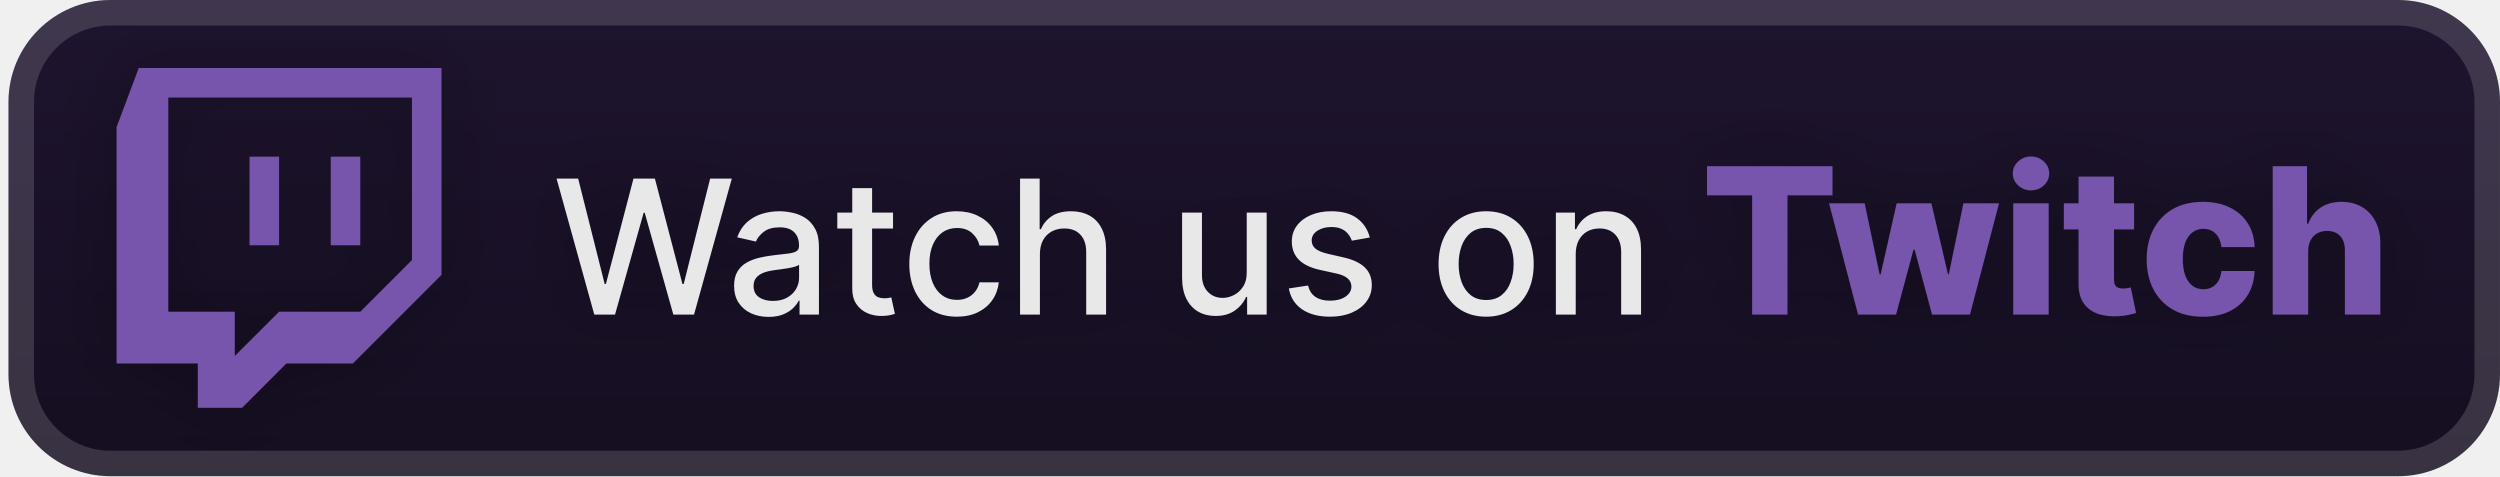
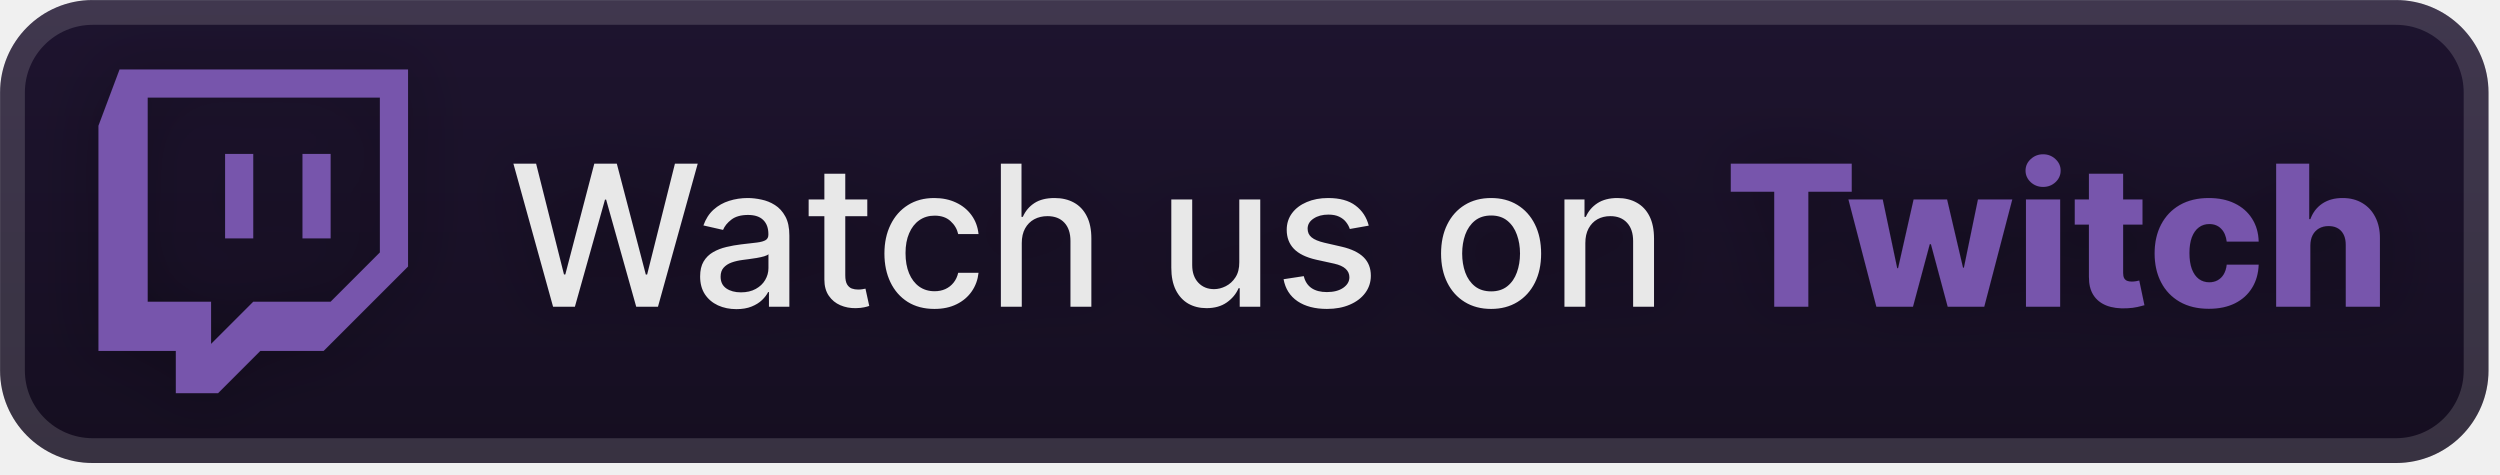
- <svg xmlns="http://www.w3.org/2000/svg" width="147" height="28" viewBox="0 0 147 28" fill="none">
+ <svg xmlns="http://www.w3.org/2000/svg" width="216" height="41" viewBox="0 0 216 41" fill="none">
  <g clip-path="url(#clip0_28_2764)">
-     <rect x="0.499" y="-7.62939e-06" width="146.5" height="28" rx="6" fill="url(#paint0_linear_28_2764)" />
+     <rect x="0.006" y="0.003" width="215.001" height="40.001" rx="8" fill="url(#paint0_linear_28_2764)" />
    <g filter="url(#filter0_d_28_2764)">
-       <path d="M8.159 4L6.856 7.474V21.37H11.631V23.977H14.238L16.842 21.37H20.75L25.961 16.161V4H8.159ZM9.895 5.736H24.224V15.29L21.184 18.331H16.409L13.805 20.934V18.331H9.895V5.736ZM14.672 14.423H16.409V9.212H14.672V14.423ZM19.448 14.423H21.184V9.212H19.448V14.423Z" fill="#7755AC" />
+       <path d="M10.33 6.003L8.506 10.867V30.322H15.191V33.972H18.841L22.487 30.322H27.958L35.254 23.029V6.003H10.33ZM12.76 8.433H32.822V21.81L28.566 26.067H21.88L18.235 29.712V26.067H12.76V8.433ZM19.448 20.596H21.88V13.3H19.448V20.596ZM26.134 20.596H28.566V13.3H26.134V20.596Z" fill="#7755AC" />
    </g>
    <g filter="url(#filter1_d_28_2764)">
-       <path d="M34.945 18.5L32.726 10.5H33.995L35.554 16.695H35.628L37.249 10.5H38.507L40.128 16.699H40.202L41.757 10.5H43.031L40.808 18.5H39.593L37.909 12.508H37.847L36.163 18.5H34.945ZM45.193 18.633C44.812 18.633 44.469 18.562 44.161 18.422C43.854 18.279 43.611 18.072 43.431 17.801C43.254 17.53 43.165 17.198 43.165 16.805C43.165 16.466 43.23 16.188 43.361 15.969C43.491 15.75 43.667 15.577 43.888 15.449C44.109 15.322 44.357 15.225 44.63 15.16C44.904 15.095 45.182 15.046 45.466 15.012C45.825 14.97 46.117 14.936 46.341 14.91C46.565 14.882 46.728 14.836 46.829 14.773C46.931 14.711 46.982 14.609 46.982 14.469V14.441C46.982 14.1 46.885 13.836 46.693 13.648C46.502 13.461 46.219 13.367 45.841 13.367C45.448 13.367 45.138 13.454 44.911 13.629C44.687 13.801 44.532 13.992 44.447 14.203L43.349 13.953C43.479 13.588 43.669 13.294 43.919 13.07C44.172 12.844 44.462 12.68 44.79 12.578C45.118 12.474 45.464 12.422 45.825 12.422C46.065 12.422 46.319 12.45 46.587 12.508C46.858 12.562 47.111 12.664 47.345 12.812C47.582 12.961 47.776 13.173 47.927 13.449C48.078 13.723 48.154 14.078 48.154 14.516V18.5H47.013V17.68H46.966C46.891 17.831 46.777 17.979 46.626 18.125C46.475 18.271 46.281 18.392 46.044 18.488C45.807 18.585 45.523 18.633 45.193 18.633ZM45.447 17.695C45.769 17.695 46.045 17.631 46.275 17.504C46.506 17.376 46.682 17.21 46.802 17.004C46.924 16.796 46.986 16.573 46.986 16.336V15.562C46.944 15.604 46.863 15.643 46.743 15.68C46.626 15.713 46.492 15.743 46.341 15.77C46.19 15.793 46.043 15.815 45.9 15.836C45.756 15.854 45.637 15.87 45.54 15.883C45.314 15.911 45.107 15.96 44.919 16.027C44.734 16.095 44.586 16.193 44.474 16.32C44.364 16.445 44.31 16.612 44.31 16.82C44.31 17.109 44.417 17.328 44.63 17.477C44.844 17.622 45.116 17.695 45.447 17.695ZM52.51 12.5V13.438H49.233V12.5H52.51ZM50.112 11.062H51.279V16.738C51.279 16.965 51.313 17.135 51.381 17.25C51.449 17.362 51.536 17.439 51.643 17.48C51.752 17.52 51.871 17.539 51.998 17.539C52.092 17.539 52.174 17.532 52.244 17.52C52.315 17.506 52.369 17.496 52.408 17.488L52.619 18.453C52.552 18.479 52.455 18.505 52.33 18.531C52.205 18.56 52.049 18.576 51.862 18.578C51.554 18.583 51.268 18.529 51.002 18.414C50.737 18.299 50.522 18.122 50.358 17.883C50.194 17.643 50.112 17.342 50.112 16.98V11.062ZM56.265 18.621C55.684 18.621 55.184 18.49 54.765 18.227C54.348 17.961 54.028 17.595 53.804 17.129C53.58 16.663 53.468 16.129 53.468 15.527C53.468 14.918 53.583 14.38 53.812 13.914C54.041 13.445 54.364 13.079 54.781 12.816C55.197 12.553 55.688 12.422 56.253 12.422C56.709 12.422 57.115 12.507 57.472 12.676C57.829 12.842 58.116 13.077 58.335 13.379C58.557 13.681 58.688 14.034 58.73 14.438H57.593C57.531 14.156 57.387 13.914 57.163 13.711C56.942 13.508 56.645 13.406 56.273 13.406C55.947 13.406 55.662 13.492 55.417 13.664C55.175 13.833 54.986 14.075 54.851 14.391C54.715 14.703 54.648 15.073 54.648 15.5C54.648 15.938 54.714 16.315 54.847 16.633C54.98 16.951 55.167 17.197 55.409 17.371C55.654 17.546 55.942 17.633 56.273 17.633C56.494 17.633 56.695 17.592 56.874 17.512C57.057 17.428 57.209 17.31 57.331 17.156C57.456 17.003 57.544 16.818 57.593 16.602H58.73C58.688 16.99 58.562 17.336 58.351 17.641C58.14 17.945 57.857 18.185 57.503 18.359C57.152 18.534 56.739 18.621 56.265 18.621ZM61.147 14.938V18.5H59.979V10.5H61.131V13.477H61.205C61.346 13.154 61.561 12.897 61.85 12.707C62.139 12.517 62.517 12.422 62.983 12.422C63.394 12.422 63.754 12.507 64.061 12.676C64.371 12.845 64.61 13.098 64.779 13.434C64.951 13.767 65.037 14.184 65.037 14.684V18.5H63.869V14.824C63.869 14.384 63.756 14.043 63.529 13.801C63.303 13.556 62.988 13.434 62.584 13.434C62.308 13.434 62.061 13.492 61.842 13.609C61.626 13.727 61.455 13.898 61.33 14.125C61.208 14.349 61.147 14.62 61.147 14.938ZM73.308 16.012V12.5H74.48V18.5H73.331V17.461H73.269C73.131 17.781 72.909 18.048 72.605 18.262C72.303 18.473 71.926 18.578 71.476 18.578C71.09 18.578 70.749 18.494 70.452 18.324C70.158 18.152 69.926 17.898 69.757 17.562C69.59 17.227 69.507 16.811 69.507 16.316V12.5H70.675V16.176C70.675 16.585 70.788 16.91 71.015 17.152C71.241 17.395 71.536 17.516 71.898 17.516C72.116 17.516 72.334 17.461 72.55 17.352C72.769 17.242 72.95 17.077 73.093 16.855C73.239 16.634 73.311 16.353 73.308 16.012ZM80.545 13.965L79.487 14.152C79.442 14.017 79.372 13.888 79.276 13.766C79.182 13.643 79.054 13.543 78.893 13.465C78.731 13.387 78.529 13.348 78.287 13.348C77.957 13.348 77.681 13.422 77.459 13.57C77.238 13.716 77.127 13.905 77.127 14.137C77.127 14.337 77.201 14.499 77.35 14.621C77.498 14.743 77.738 14.844 78.069 14.922L79.022 15.141C79.574 15.268 79.985 15.465 80.256 15.73C80.527 15.996 80.662 16.341 80.662 16.766C80.662 17.125 80.558 17.445 80.35 17.727C80.144 18.005 79.856 18.224 79.487 18.383C79.119 18.542 78.694 18.621 78.209 18.621C77.537 18.621 76.989 18.478 76.565 18.191C76.14 17.902 75.88 17.492 75.783 16.961L76.912 16.789C76.983 17.083 77.127 17.306 77.346 17.457C77.565 17.605 77.85 17.68 78.201 17.68C78.584 17.68 78.89 17.6 79.119 17.441C79.349 17.28 79.463 17.083 79.463 16.852C79.463 16.664 79.393 16.506 79.252 16.379C79.114 16.251 78.902 16.155 78.615 16.09L77.6 15.867C77.04 15.74 76.626 15.536 76.358 15.258C76.092 14.979 75.959 14.626 75.959 14.199C75.959 13.845 76.058 13.535 76.256 13.27C76.454 13.004 76.727 12.797 77.076 12.648C77.425 12.497 77.825 12.422 78.276 12.422C78.924 12.422 79.434 12.562 79.807 12.844C80.179 13.122 80.425 13.496 80.545 13.965ZM87.385 18.621C86.823 18.621 86.332 18.492 85.912 18.234C85.493 17.977 85.168 17.616 84.936 17.152C84.704 16.689 84.588 16.147 84.588 15.527C84.588 14.905 84.704 14.361 84.936 13.895C85.168 13.428 85.493 13.066 85.912 12.809C86.332 12.551 86.823 12.422 87.385 12.422C87.948 12.422 88.438 12.551 88.858 12.809C89.277 13.066 89.602 13.428 89.834 13.895C90.066 14.361 90.182 14.905 90.182 15.527C90.182 16.147 90.066 16.689 89.834 17.152C89.602 17.616 89.277 17.977 88.858 18.234C88.438 18.492 87.948 18.621 87.385 18.621ZM87.389 17.641C87.754 17.641 88.056 17.544 88.295 17.352C88.535 17.159 88.712 16.902 88.826 16.582C88.944 16.262 89.002 15.909 89.002 15.523C89.002 15.141 88.944 14.789 88.826 14.469C88.712 14.146 88.535 13.887 88.295 13.691C88.056 13.496 87.754 13.398 87.389 13.398C87.022 13.398 86.717 13.496 86.475 13.691C86.235 13.887 86.057 14.146 85.94 14.469C85.825 14.789 85.768 15.141 85.768 15.523C85.768 15.909 85.825 16.262 85.94 16.582C86.057 16.902 86.235 17.159 86.475 17.352C86.717 17.544 87.022 17.641 87.389 17.641ZM92.653 14.938V18.5H91.486V12.5H92.607V13.477H92.681C92.819 13.159 93.035 12.904 93.329 12.711C93.626 12.518 94 12.422 94.45 12.422C94.859 12.422 95.217 12.508 95.525 12.68C95.832 12.849 96.07 13.102 96.24 13.438C96.409 13.773 96.493 14.189 96.493 14.684V18.5H95.325V14.824C95.325 14.389 95.212 14.05 94.986 13.805C94.759 13.557 94.448 13.434 94.052 13.434C93.781 13.434 93.54 13.492 93.329 13.609C93.121 13.727 92.956 13.898 92.833 14.125C92.713 14.349 92.653 14.62 92.653 14.938Z" fill="#E8E8E8" />
-       <path d="M100.374 11.486V9.773H107.751V11.486H105.104V18.5H103.025V11.486H100.374ZM109.254 18.5L107.549 11.954H109.642L110.524 16.148H110.579L111.525 11.954H113.566L114.538 16.118H114.593L115.45 11.954H117.542L115.833 18.5H113.605L112.582 14.686H112.51L111.487 18.5H109.254ZM118.379 18.5V11.954H120.462V18.5H118.379ZM119.423 11.192C119.13 11.192 118.879 11.095 118.668 10.902C118.458 10.706 118.353 10.47 118.353 10.195C118.353 9.922 118.458 9.689 118.668 9.496C118.879 9.3 119.13 9.202 119.423 9.202C119.718 9.202 119.969 9.3 120.177 9.496C120.387 9.689 120.492 9.922 120.492 10.195C120.492 10.47 120.387 10.706 120.177 10.902C119.969 11.095 119.718 11.192 119.423 11.192ZM125.483 11.954V13.489H121.354V11.954H125.483ZM122.219 10.386H124.303V16.442C124.303 16.57 124.323 16.673 124.363 16.753C124.405 16.829 124.466 16.885 124.546 16.919C124.625 16.95 124.72 16.966 124.831 16.966C124.911 16.966 124.995 16.959 125.083 16.945C125.174 16.927 125.242 16.913 125.287 16.902L125.603 18.406C125.503 18.435 125.363 18.47 125.181 18.513C125.002 18.555 124.787 18.582 124.537 18.594C124.049 18.616 123.63 18.56 123.28 18.423C122.934 18.284 122.668 18.068 122.483 17.776C122.301 17.483 122.213 17.115 122.219 16.672V10.386ZM129.532 18.624C128.841 18.624 128.249 18.482 127.755 18.197C127.263 17.913 126.885 17.518 126.621 17.013C126.357 16.504 126.225 15.916 126.225 15.249C126.225 14.578 126.357 13.99 126.621 13.484C126.888 12.976 127.267 12.579 127.759 12.295C128.253 12.011 128.843 11.869 129.527 11.869C130.132 11.869 130.659 11.979 131.108 12.197C131.56 12.416 131.912 12.726 132.165 13.126C132.421 13.524 132.556 13.992 132.57 14.528H130.622C130.583 14.193 130.469 13.93 130.282 13.74C130.097 13.55 129.855 13.454 129.557 13.454C129.316 13.454 129.104 13.523 128.922 13.659C128.74 13.793 128.598 13.992 128.496 14.256C128.397 14.517 128.347 14.841 128.347 15.227C128.347 15.614 128.397 15.94 128.496 16.207C128.598 16.472 128.74 16.672 128.922 16.808C129.104 16.942 129.316 17.009 129.557 17.009C129.75 17.009 129.921 16.967 130.069 16.885C130.219 16.802 130.343 16.682 130.439 16.523C130.536 16.361 130.597 16.165 130.622 15.935H132.57C132.55 16.474 132.415 16.946 132.165 17.349C131.918 17.753 131.57 18.067 131.121 18.291C130.675 18.513 130.145 18.624 129.532 18.624ZM135.72 14.767V18.5H133.636V9.773H135.652V13.156H135.724C135.872 12.753 136.114 12.438 136.449 12.21C136.787 11.983 137.2 11.869 137.689 11.869C138.149 11.869 138.55 11.972 138.891 12.176C139.232 12.378 139.496 12.663 139.683 13.033C139.874 13.402 139.967 13.834 139.964 14.328V18.5H137.881V14.737C137.883 14.374 137.793 14.089 137.608 13.885C137.423 13.68 137.163 13.578 136.828 13.578C136.609 13.578 136.416 13.626 136.249 13.723C136.084 13.817 135.955 13.952 135.861 14.128C135.77 14.304 135.723 14.517 135.72 14.767Z" fill="#7755AC" />
+       <path d="M47.786 26.503L44.358 14.14H46.319L48.728 23.714H48.843L51.348 14.14H53.292L55.797 23.721H55.912L58.315 14.14H60.283L56.848 26.503H54.97L52.368 17.243H52.272L49.67 26.503H47.786ZM63.624 26.709C63.037 26.709 62.505 26.6 62.031 26.383C61.556 26.161 61.179 25.841 60.902 25.423C60.628 25.004 60.491 24.491 60.491 23.884C60.491 23.36 60.592 22.93 60.793 22.592C60.994 22.253 61.266 21.986 61.608 21.789C61.95 21.591 62.332 21.442 62.755 21.342C63.178 21.241 63.608 21.165 64.047 21.113C64.602 21.048 65.053 20.996 65.399 20.956C65.745 20.911 65.997 20.841 66.154 20.744C66.311 20.648 66.389 20.491 66.389 20.273V20.231C66.389 19.704 66.24 19.295 65.942 19.006C65.649 18.716 65.21 18.571 64.626 18.571C64.019 18.571 63.54 18.706 63.19 18.975C62.844 19.241 62.604 19.537 62.471 19.863L60.775 19.477C60.976 18.913 61.27 18.458 61.656 18.112C62.047 17.762 62.495 17.509 63.002 17.352C63.51 17.191 64.043 17.11 64.602 17.11C64.973 17.11 65.365 17.154 65.779 17.243C66.198 17.327 66.588 17.484 66.951 17.714C67.317 17.943 67.617 18.271 67.85 18.698C68.084 19.12 68.2 19.67 68.2 20.346V26.503H66.438V25.236H66.365C66.248 25.469 66.073 25.699 65.84 25.924C65.606 26.149 65.307 26.337 64.94 26.485C64.574 26.634 64.135 26.709 63.624 26.709ZM64.017 25.26C64.516 25.26 64.942 25.161 65.297 24.964C65.655 24.767 65.926 24.509 66.112 24.191C66.301 23.869 66.395 23.525 66.395 23.159V21.964C66.331 22.028 66.206 22.088 66.021 22.145C65.84 22.197 65.633 22.243 65.399 22.284C65.166 22.32 64.938 22.354 64.717 22.386C64.496 22.415 64.311 22.439 64.162 22.459C63.812 22.503 63.492 22.578 63.202 22.682C62.916 22.787 62.687 22.938 62.514 23.135C62.344 23.328 62.26 23.586 62.26 23.908C62.26 24.354 62.425 24.692 62.755 24.922C63.085 25.147 63.506 25.26 64.017 25.26ZM74.933 17.231V18.68H69.868V17.231H74.933ZM71.226 15.009H73.031V23.781C73.031 24.131 73.084 24.395 73.188 24.572C73.293 24.745 73.428 24.863 73.593 24.928C73.762 24.988 73.945 25.018 74.142 25.018C74.287 25.018 74.414 25.008 74.522 24.988C74.631 24.968 74.716 24.952 74.776 24.94L75.102 26.431C74.997 26.471 74.849 26.512 74.655 26.552C74.462 26.596 74.221 26.62 73.931 26.624C73.456 26.632 73.013 26.548 72.603 26.371C72.192 26.194 71.86 25.92 71.607 25.55C71.353 25.179 71.226 24.715 71.226 24.155V15.009ZM80.736 26.691C79.838 26.691 79.066 26.487 78.418 26.081C77.774 25.67 77.279 25.105 76.933 24.384C76.587 23.664 76.414 22.839 76.414 21.909C76.414 20.968 76.591 20.137 76.945 19.416C77.299 18.692 77.798 18.126 78.442 17.72C79.086 17.313 79.845 17.11 80.718 17.11C81.422 17.11 82.05 17.241 82.601 17.502C83.153 17.76 83.597 18.122 83.936 18.589C84.278 19.056 84.481 19.601 84.545 20.225H82.789C82.692 19.79 82.471 19.416 82.124 19.102C81.782 18.788 81.324 18.631 80.748 18.631C80.245 18.631 79.804 18.764 79.426 19.03C79.052 19.291 78.76 19.666 78.551 20.153C78.341 20.636 78.237 21.207 78.237 21.867C78.237 22.543 78.339 23.127 78.545 23.618C78.75 24.109 79.04 24.489 79.414 24.759C79.792 25.029 80.237 25.163 80.748 25.163C81.09 25.163 81.4 25.101 81.678 24.976C81.96 24.847 82.195 24.664 82.384 24.427C82.577 24.189 82.712 23.904 82.789 23.57H84.545C84.481 24.169 84.286 24.704 83.96 25.175C83.634 25.646 83.197 26.017 82.65 26.286C82.106 26.556 81.469 26.691 80.736 26.691ZM88.281 20.998V26.503H86.476V14.14H88.257V18.74H88.371C88.588 18.241 88.921 17.845 89.367 17.551C89.814 17.257 90.398 17.11 91.118 17.11C91.754 17.11 92.309 17.241 92.784 17.502C93.263 17.764 93.633 18.154 93.895 18.674C94.161 19.189 94.293 19.833 94.293 20.605V26.503H92.488V20.823C92.488 20.143 92.313 19.615 91.963 19.241C91.613 18.863 91.126 18.674 90.502 18.674C90.076 18.674 89.693 18.764 89.355 18.945C89.021 19.126 88.758 19.392 88.564 19.742C88.375 20.088 88.281 20.507 88.281 20.998ZM107.075 22.658V17.231H108.886V26.503H107.111V24.898H107.015C106.801 25.393 106.459 25.805 105.988 26.135C105.522 26.461 104.94 26.624 104.244 26.624C103.648 26.624 103.121 26.493 102.662 26.232C102.207 25.966 101.849 25.574 101.588 25.055C101.33 24.535 101.201 23.893 101.201 23.129V17.231H103.006V22.912C103.006 23.543 103.181 24.047 103.531 24.421C103.882 24.795 104.336 24.982 104.896 24.982C105.234 24.982 105.57 24.898 105.904 24.729C106.242 24.56 106.522 24.304 106.743 23.962C106.968 23.62 107.079 23.185 107.075 22.658ZM118.26 19.495L116.624 19.784C116.556 19.575 116.447 19.376 116.298 19.187C116.153 18.998 115.956 18.843 115.706 18.722C115.457 18.601 115.145 18.541 114.771 18.541C114.26 18.541 113.833 18.655 113.491 18.885C113.149 19.11 112.978 19.402 112.978 19.76C112.978 20.07 113.092 20.32 113.322 20.509C113.551 20.698 113.922 20.853 114.433 20.974L115.906 21.312C116.759 21.509 117.395 21.813 117.813 22.223C118.232 22.634 118.441 23.167 118.441 23.823C118.441 24.378 118.28 24.873 117.958 25.308C117.64 25.739 117.196 26.077 116.624 26.322C116.057 26.568 115.399 26.691 114.65 26.691C113.612 26.691 112.764 26.469 112.108 26.027C111.452 25.58 111.05 24.946 110.901 24.125L112.646 23.859C112.754 24.314 112.978 24.658 113.316 24.892C113.654 25.121 114.095 25.236 114.638 25.236C115.23 25.236 115.702 25.113 116.057 24.867C116.411 24.618 116.588 24.314 116.588 23.956C116.588 23.666 116.479 23.423 116.262 23.225C116.049 23.028 115.721 22.879 115.278 22.779L113.708 22.435C112.843 22.237 112.203 21.924 111.788 21.493C111.378 21.062 111.173 20.517 111.173 19.857C111.173 19.309 111.326 18.831 111.632 18.42C111.937 18.009 112.36 17.69 112.899 17.46C113.439 17.227 114.056 17.11 114.753 17.11C115.755 17.11 116.544 17.327 117.119 17.762C117.695 18.193 118.075 18.77 118.26 19.495ZM128.831 26.691C127.961 26.691 127.203 26.491 126.555 26.093C125.907 25.695 125.404 25.137 125.046 24.421C124.687 23.704 124.508 22.867 124.508 21.909C124.508 20.948 124.687 20.106 125.046 19.386C125.404 18.666 125.907 18.106 126.555 17.708C127.203 17.309 127.961 17.11 128.831 17.11C129.7 17.11 130.459 17.309 131.107 17.708C131.755 18.106 132.258 18.666 132.616 19.386C132.974 20.106 133.153 20.948 133.153 21.909C133.153 22.867 132.974 23.704 132.616 24.421C132.258 25.137 131.755 25.695 131.107 26.093C130.459 26.491 129.7 26.691 128.831 26.691ZM128.837 25.175C129.4 25.175 129.867 25.026 130.237 24.729C130.608 24.431 130.881 24.034 131.058 23.539C131.239 23.044 131.33 22.499 131.33 21.903C131.33 21.312 131.239 20.768 131.058 20.273C130.881 19.774 130.608 19.374 130.237 19.072C129.867 18.77 129.4 18.619 128.837 18.619C128.269 18.619 127.798 18.77 127.424 19.072C127.054 19.374 126.778 19.774 126.597 20.273C126.42 20.768 126.331 21.312 126.331 21.903C126.331 22.499 126.42 23.044 126.597 23.539C126.778 24.034 127.054 24.431 127.424 24.729C127.798 25.026 128.269 25.175 128.837 25.175ZM136.973 20.998V26.503H135.168V17.231H136.901V18.74H137.015C137.229 18.249 137.563 17.855 138.017 17.557C138.476 17.259 139.054 17.11 139.75 17.11C140.382 17.11 140.935 17.243 141.41 17.509C141.885 17.77 142.253 18.16 142.515 18.68C142.777 19.199 142.907 19.841 142.907 20.605V26.503H141.102V20.823C141.102 20.151 140.927 19.625 140.577 19.247C140.227 18.865 139.746 18.674 139.134 18.674C138.716 18.674 138.343 18.764 138.017 18.945C137.695 19.126 137.44 19.392 137.251 19.742C137.066 20.088 136.973 20.507 136.973 20.998Z" fill="#E8E8E8" />
+       <path d="M149.539 16.567V14.14H159.989V16.567H156.24V26.503H153.294V16.567H149.539ZM162.118 26.503L159.703 17.231H162.667L163.917 23.171H163.996L165.336 17.231H168.227L169.604 23.129H169.682L170.896 17.231H173.86L171.439 26.503H168.282L166.833 21.1H166.73L165.281 26.503H162.118ZM175.045 26.503V17.231H177.997V26.503H175.045ZM176.524 16.15C176.109 16.15 175.753 16.013 175.455 15.74C175.157 15.462 175.008 15.128 175.008 14.738C175.008 14.351 175.157 14.021 175.455 13.748C175.753 13.47 176.109 13.331 176.524 13.331C176.942 13.331 177.298 13.47 177.592 13.748C177.89 14.021 178.039 14.351 178.039 14.738C178.039 15.128 177.89 15.462 177.592 15.74C177.298 16.013 176.942 16.15 176.524 16.15ZM185.11 17.231V19.404H179.26V17.231H185.11ZM180.485 15.009H183.437V23.588C183.437 23.769 183.466 23.916 183.522 24.028C183.582 24.137 183.669 24.215 183.782 24.264C183.894 24.308 184.029 24.33 184.186 24.33C184.299 24.33 184.417 24.32 184.542 24.3C184.671 24.276 184.768 24.256 184.832 24.24L185.279 26.371C185.138 26.411 184.939 26.461 184.681 26.522C184.428 26.582 184.124 26.62 183.769 26.636C183.077 26.669 182.484 26.588 181.989 26.395C181.498 26.198 181.121 25.892 180.86 25.477C180.602 25.063 180.477 24.541 180.485 23.914V15.009ZM190.845 26.679C189.867 26.679 189.028 26.477 188.327 26.075C187.631 25.672 187.096 25.113 186.722 24.397C186.347 23.676 186.16 22.843 186.16 21.897C186.16 20.948 186.347 20.114 186.722 19.398C187.1 18.678 187.637 18.116 188.333 17.714C189.034 17.311 189.869 17.11 190.839 17.11C191.696 17.11 192.443 17.265 193.078 17.575C193.718 17.885 194.217 18.323 194.576 18.891C194.938 19.454 195.129 20.116 195.149 20.877H192.39C192.334 20.402 192.173 20.03 191.907 19.76C191.646 19.491 191.304 19.356 190.881 19.356C190.539 19.356 190.239 19.452 189.981 19.645C189.724 19.835 189.523 20.116 189.378 20.491C189.237 20.861 189.166 21.32 189.166 21.867C189.166 22.415 189.237 22.877 189.378 23.256C189.523 23.63 189.724 23.914 189.981 24.107C190.239 24.296 190.539 24.391 190.881 24.391C191.155 24.391 191.396 24.332 191.605 24.215C191.819 24.099 191.994 23.928 192.131 23.702C192.267 23.473 192.354 23.195 192.39 22.869H195.149C195.121 23.634 194.93 24.302 194.576 24.873C194.225 25.445 193.732 25.89 193.097 26.208C192.465 26.522 191.714 26.679 190.845 26.679ZM199.612 21.215V26.503H196.66V14.14H199.515V18.933H199.618C199.827 18.362 200.169 17.915 200.644 17.593C201.123 17.271 201.709 17.11 202.401 17.11C203.053 17.11 203.62 17.255 204.103 17.545C204.586 17.83 204.961 18.235 205.226 18.758C205.496 19.281 205.629 19.893 205.625 20.593V26.503H202.673V21.173C202.677 20.658 202.548 20.255 202.286 19.965C202.025 19.676 201.656 19.531 201.181 19.531C200.872 19.531 200.598 19.599 200.36 19.736C200.127 19.869 199.944 20.06 199.811 20.31C199.682 20.559 199.616 20.861 199.612 21.215Z" fill="#7755AC" />
    </g>
  </g>
-   <rect x="1.249" y="0.75" width="145" height="26.5" rx="5.25" stroke="white" stroke-opacity="0.15" stroke-width="1.5" />
+   <rect x="1.077" y="1.074" width="212.858" height="37.858" rx="6.929" stroke="white" stroke-opacity="0.15" stroke-width="2.143" />
  <defs>
-     <filter id="filter0_d_28_2764" x="2.499" y="-7.62939e-06" width="28" height="28" filterUnits="userSpaceOnUse" color-interpolation-filters="sRGB">
+     <filter id="filter0_d_28_2764" x="2.406" y="0.403" width="39.202" height="39.202" filterUnits="userSpaceOnUse" color-interpolation-filters="sRGB">
      <feFlood flood-opacity="0" result="BackgroundImageFix" />
      <feColorMatrix in="SourceAlpha" type="matrix" values="0 0 0 0 0 0 0 0 0 0 0 0 0 0 0 0 0 0 127 0" result="hardAlpha" />
      <feOffset />
-       <feGaussianBlur stdDeviation="2" />
+       <feGaussianBlur stdDeviation="2.8" />
      <feComposite in2="hardAlpha" operator="out" />
      <feColorMatrix type="matrix" values="0 0 0 0 0 0 0 0 0 0 0 0 0 0 0 0 0 0 0.25 0" />
      <feBlend mode="normal" in2="BackgroundImageFix" result="effect1_dropShadow_28_2764" />
      <feBlend mode="normal" in="SourceGraphic" in2="effect1_dropShadow_28_2764" result="shape" />
    </filter>
-     <filter id="filter1_d_28_2764" x="28.499" y="3.5" width="116.5" height="21" filterUnits="userSpaceOnUse" color-interpolation-filters="sRGB">
+     <filter id="filter1_d_28_2764" x="38.293" y="3.789" width="174.429" height="32.429" filterUnits="userSpaceOnUse" color-interpolation-filters="sRGB">
      <feFlood flood-opacity="0" result="BackgroundImageFix" />
      <feColorMatrix in="SourceAlpha" type="matrix" values="0 0 0 0 0 0 0 0 0 0 0 0 0 0 0 0 0 0 127 0" result="hardAlpha" />
      <feOffset />
-       <feGaussianBlur stdDeviation="2" />
+       <feGaussianBlur stdDeviation="2.857" />
      <feComposite in2="hardAlpha" operator="out" />
      <feColorMatrix type="matrix" values="0 0 0 0 0 0 0 0 0 0 0 0 0 0 0 0 0 0 0.25 0" />
      <feBlend mode="normal" in2="BackgroundImageFix" result="effect1_dropShadow_28_2764" />
      <feBlend mode="normal" in="SourceGraphic" in2="effect1_dropShadow_28_2764" result="shape" />
    </filter>
-     <linearGradient id="paint0_linear_28_2764" x1="73.749" y1="-7.62939e-06" x2="73.749" y2="28" gradientUnits="userSpaceOnUse">
+     <linearGradient id="paint0_linear_28_2764" x1="107.507" y1="0.003" x2="107.507" y2="40.004" gradientUnits="userSpaceOnUse">
      <stop stop-color="#1E142F" />
      <stop offset="1" stop-color="#150E20" />
    </linearGradient>
    <clipPath id="clip0_28_2764">
-       <rect x="0.499" y="-7.62939e-06" width="146.5" height="28" rx="6" fill="white" />
+       <rect x="0.006" y="0.003" width="215.001" height="40.001" rx="8" fill="white" />
    </clipPath>
  </defs>
</svg>
